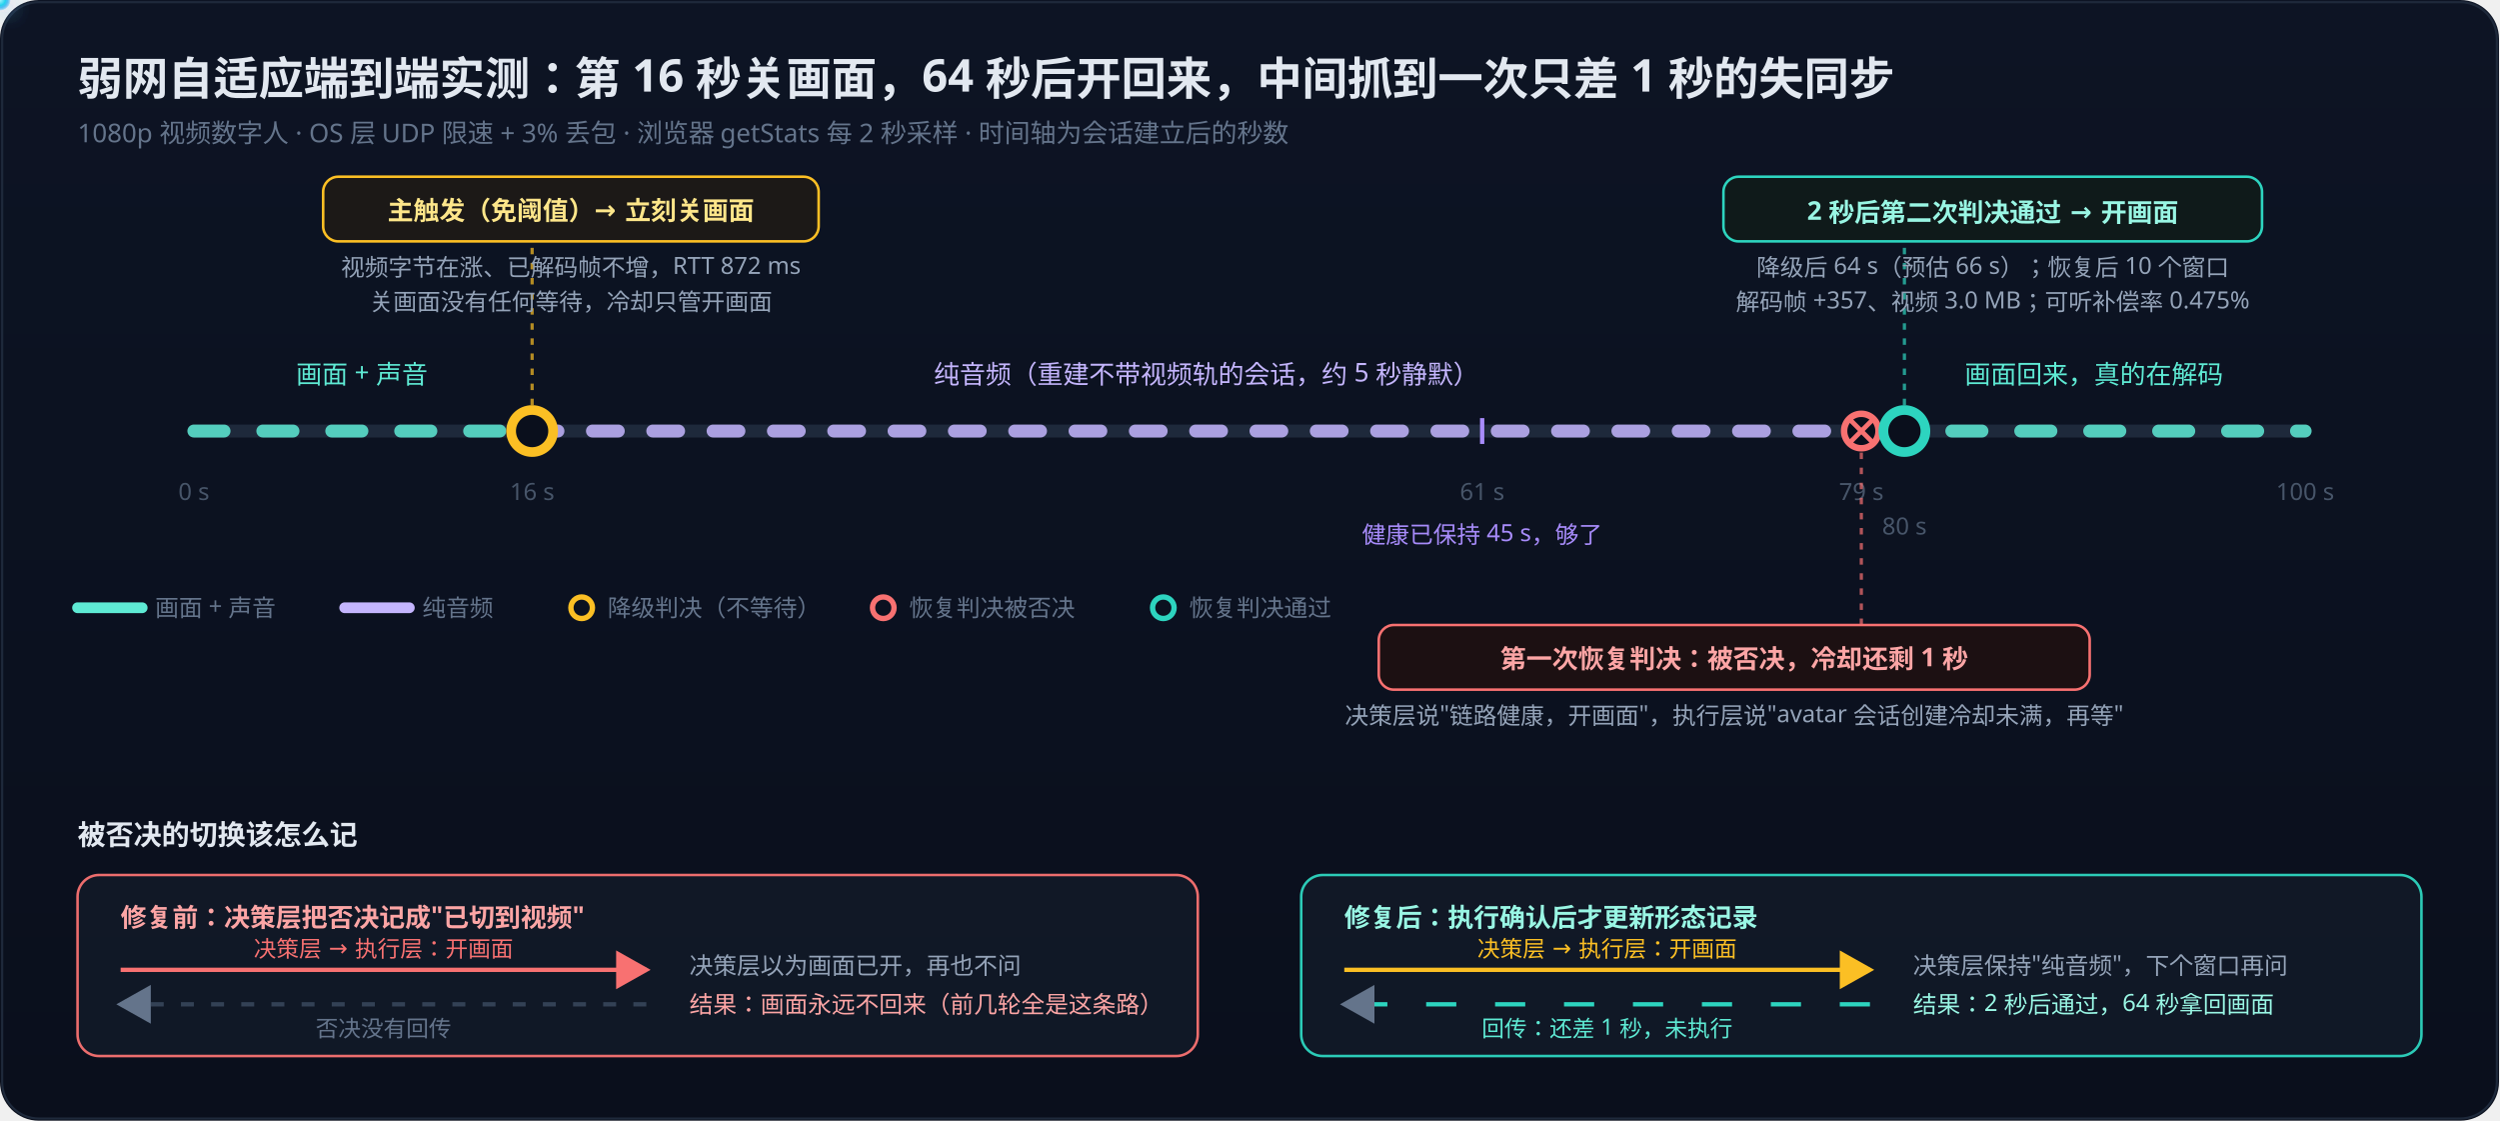
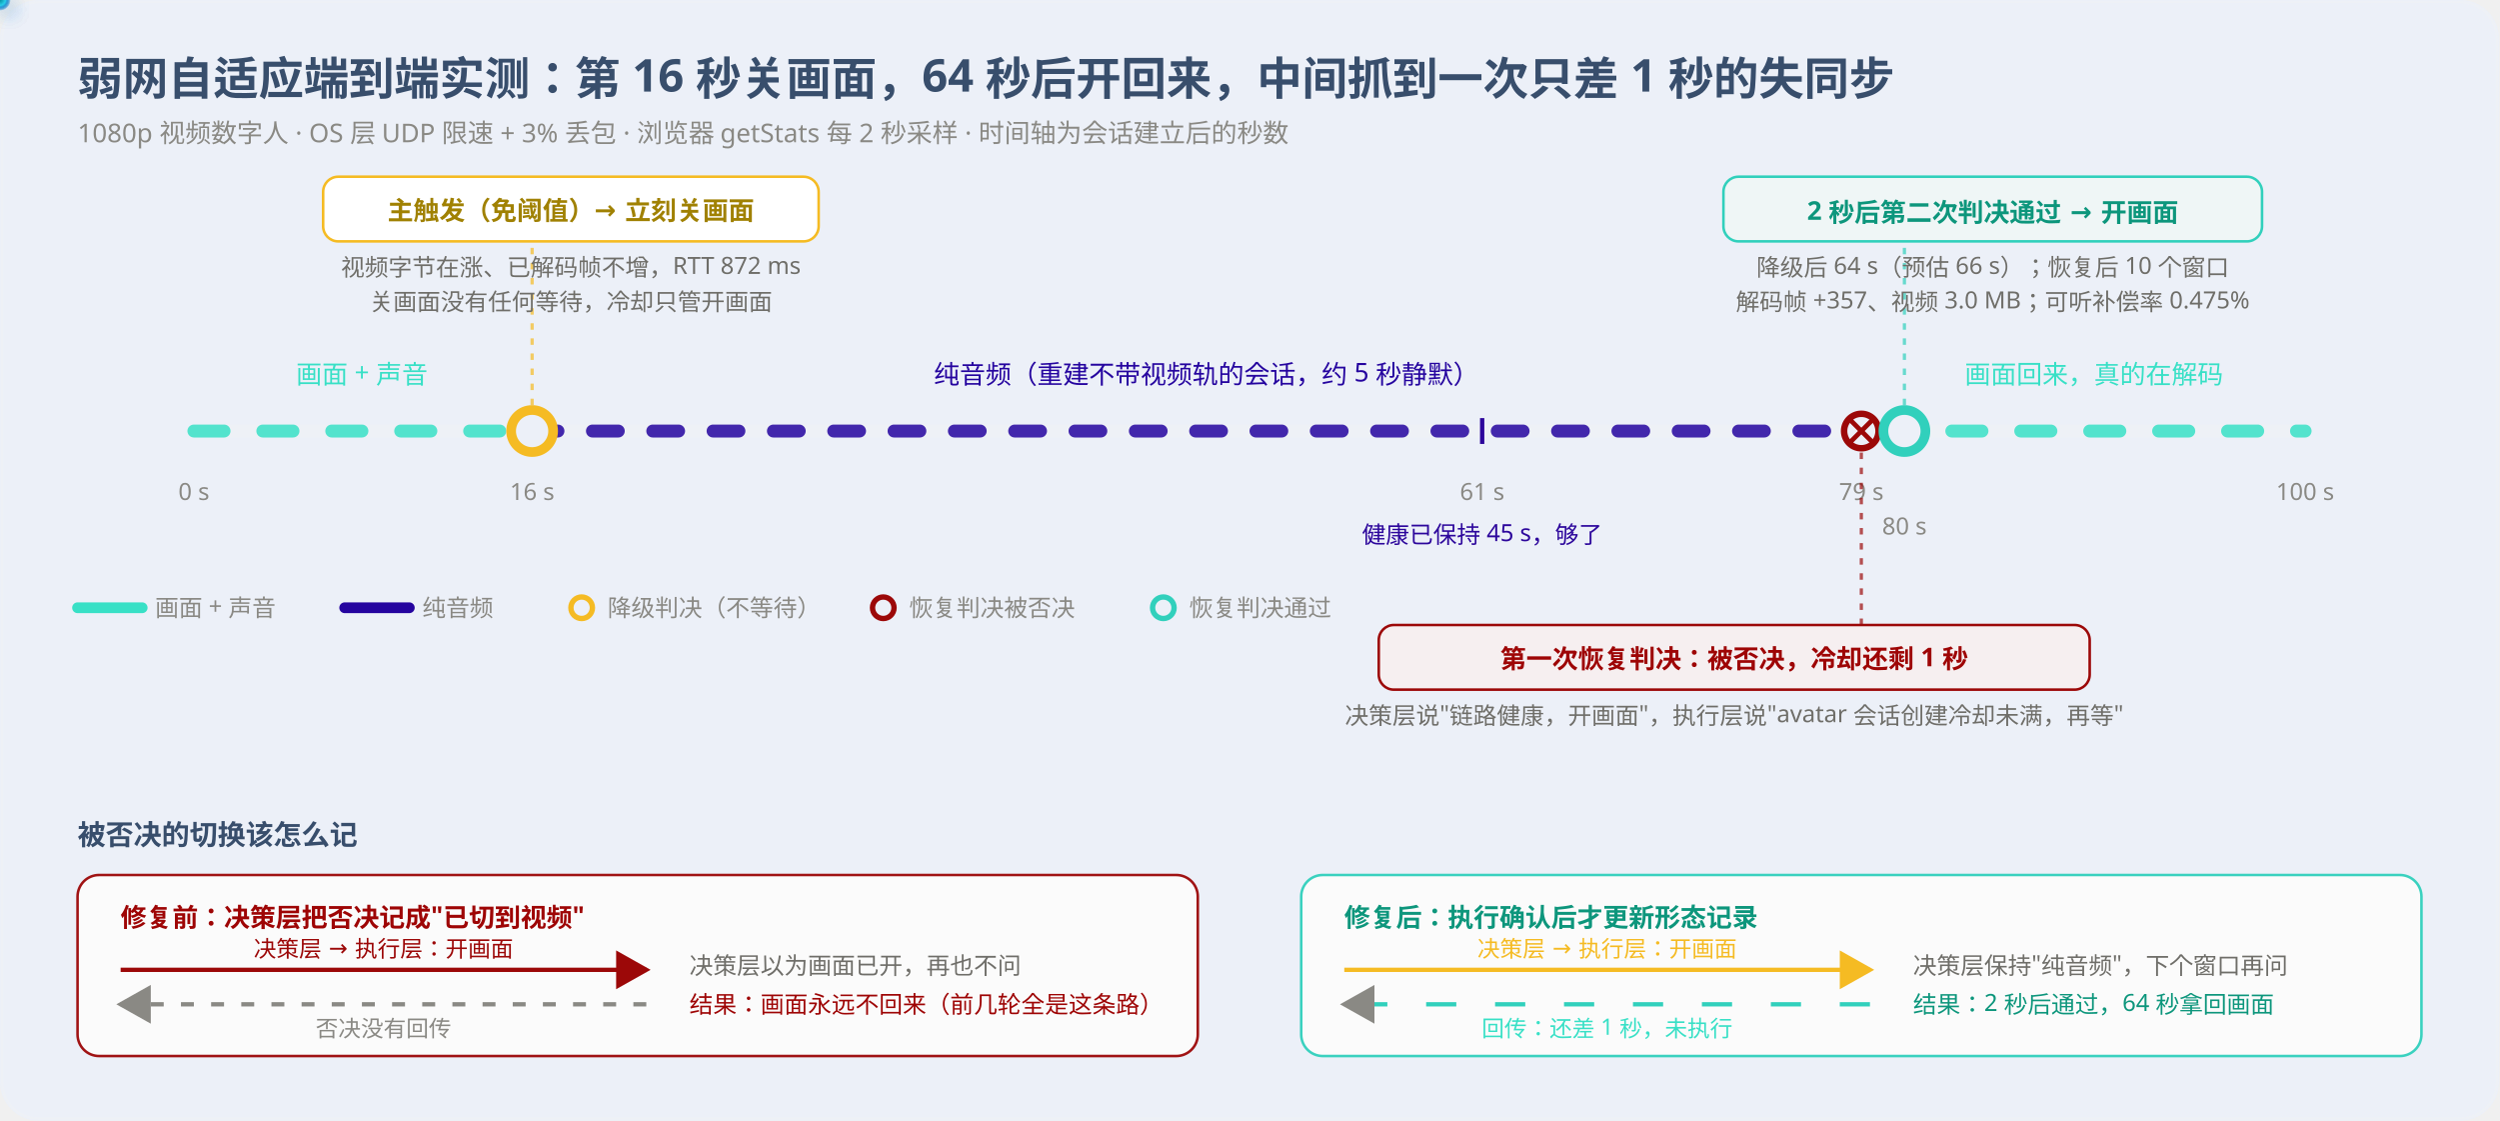
<svg xmlns="http://www.w3.org/2000/svg" width="1160" height="520" viewBox="0 0 1160 520" font-family="PingFang SC, Hiragino Sans GB, Microsoft YaHei, sans-serif">
  <defs>
    <linearGradient id="rtbg" x1="0" y1="0" x2="0" y2="1">
-       <stop offset="0" stop-color="#0d1424" />
-       <stop offset="1" stop-color="#0a0f1c" />
+       <stop offset="0" stop-color="#ecf0f8" />
+       <stop offset="1" stop-color="#ecf0f8" />
    </linearGradient>
    <linearGradient id="videoLine" x1="0" y1="0" x2="1" y2="0">
-       <stop offset="0" stop-color="#0f766e" />
-       <stop offset="1" stop-color="#2dd4bf" />
+       <stop offset="0" stop-color="#1ec7ba" />
+       <stop offset="1" stop-color="#31d0bc" />
    </linearGradient>
    <linearGradient id="audioLine" x1="0" y1="0" x2="1" y2="0">
-       <stop offset="0" stop-color="#6d28d9" />
-       <stop offset="1" stop-color="#a78bfa" />
+       <stop offset="0" stop-color="#6e2cd5" />
+       <stop offset="1" stop-color="#2d079c" />
    </linearGradient>
    <radialGradient id="pT" cx="0.5" cy="0.5" r="0.5">
-       <stop offset="0" stop-color="#a5f3fc" />
-       <stop offset="0.5" stop-color="#22d3ee" />
-       <stop offset="1" stop-color="#22d3ee" stop-opacity="0" />
+       <stop offset="0" stop-color="#058e9e" />
+       <stop offset="0.5" stop-color="#27cfe9" />
+       <stop offset="1" stop-color="#27cfe9" stop-opacity="0" />
    </radialGradient>
    <radialGradient id="pV" cx="0.5" cy="0.5" r="0.5">
-       <stop offset="0" stop-color="#ede9fe" />
-       <stop offset="0.5" stop-color="#a78bfa" />
-       <stop offset="1" stop-color="#a78bfa" stop-opacity="0" />
+       <stop offset="0" stop-color="#23079c" />
+       <stop offset="0.5" stop-color="#2d079c" />
+       <stop offset="1" stop-color="#2d079c" stop-opacity="0" />
    </radialGradient>
    <filter id="rtglow" x="-80%" y="-80%" width="260%" height="260%">
      <feGaussianBlur stdDeviation="5" result="b" />
      <feMerge>
        <feMergeNode in="b" />
        <feMergeNode in="SourceGraphic" />
      </feMerge>
    </filter>
    <marker id="mA" markerWidth="9" markerHeight="9" refX="7" refY="4.5" orient="auto">
-       <path d="M0,0 L8,4.5 L0,9 Z" fill="#fbbf24" />
+       <path d="M0,0 L8,4.5 L0,9 Z" fill="#f5bb23" />
    </marker>
    <marker id="mR" markerWidth="9" markerHeight="9" refX="7" refY="4.5" orient="auto">
-       <path d="M0,0 L8,4.5 L0,9 Z" fill="#f87171" />
+       <path d="M0,0 L8,4.5 L0,9 Z" fill="#9c0808" />
    </marker>
    <marker id="mG" markerWidth="9" markerHeight="9" refX="7" refY="4.5" orient="auto">
-       <path d="M0,0 L8,4.5 L0,9 Z" fill="#64748b" />
+       <path d="M0,0 L8,4.5 L0,9 Z" fill="#8a8984" />
    </marker>
  </defs>
  <style>
    @keyframes rtFlow { to { stroke-dashoffset: -64; } }
    @keyframes rtPulse { 0%,100% { r: 11; opacity: 0.9; } 50% { r: 22; opacity: 0.12; } }
    @keyframes rtBreathe { 0%,100% { opacity: 0.35; } 50% { opacity: 1; } }
    @keyframes rtShimmer { 0%,100% { opacity: 0.8; } 50% { opacity: 1; } }
    .rt-flow  { stroke-dasharray: 14 18; animation: rtFlow 1.4s linear infinite; }
    .rt-flowV { stroke-dasharray: 12 16; animation: rtFlow 1.8s linear infinite; }
    .rt-ring  { animation: rtPulse 2s ease-out infinite; }
    .rt-warn  { animation: rtBreathe 2.2s ease-in-out infinite; }
    .rt-live  { animation: rtShimmer 3.5s ease-in-out infinite; }
  </style>
  <rect width="1160" height="520" rx="18" fill="url(#rtbg)" />
-   <rect x="1" y="1" width="1158" height="518" rx="17" fill="none" stroke="#1e293b" stroke-width="1" />
-   <text x="36" y="44" font-size="21" font-weight="700" fill="#e2e8f0">弱网自适应端到端实测：第 16 秒关画面，64 秒后开回来，中间抓到一次只差 1 秒的失同步</text>
-   <text x="36" y="66" font-size="12" fill="#64748b">1080p 视频数字人 · OS 层 UDP 限速 + 3% 丢包 · 浏览器 getStats 每 2 秒采样 · 时间轴为会话建立后的秒数</text>
-   <line x1="90" y1="200" x2="1070" y2="200" stroke="#1e293b" stroke-width="6" stroke-linecap="round" />
+   <rect x="1" y="1" width="1158" height="518" rx="17" fill="none" stroke="#eef1f6" stroke-width="1" />
+   <text x="36" y="44" font-size="21" font-weight="700" fill="#384e6c">弱网自适应端到端实测：第 16 秒关画面，64 秒后开回来，中间抓到一次只差 1 秒的失同步</text>
+   <text x="36" y="66" font-size="12" fill="#8a8984">1080p 视频数字人 · OS 层 UDP 限速 + 3% 丢包 · 浏览器 getStats 每 2 秒采样 · 时间轴为会话建立后的秒数</text>
+   <line x1="90" y1="200" x2="1070" y2="200" stroke="#eef1f6" stroke-width="6" stroke-linecap="round" />
  <line x1="90" y1="200" x2="247" y2="200" stroke="url(#videoLine)" stroke-width="6" stroke-linecap="round" opacity="0.5" />
-   <line class="rt-flow" x1="90" y1="200" x2="247" y2="200" stroke="#5eead4" stroke-width="6" stroke-linecap="round" opacity="0.85" />
+   <line class="rt-flow" x1="90" y1="200" x2="247" y2="200" stroke="#38e0c6" stroke-width="6" stroke-linecap="round" opacity="0.85" />
  <circle r="5" fill="url(#pT)" filter="url(#rtglow)">
    <animateMotion dur="2.6s" repeatCount="indefinite" path="M 90 200 H 247" />
  </circle>
  <line x1="247" y1="200" x2="874" y2="200" stroke="url(#audioLine)" stroke-width="6" stroke-linecap="round" opacity="0.5" />
-   <line class="rt-flowV" x1="247" y1="200" x2="874" y2="200" stroke="#c4b5fd" stroke-width="6" stroke-linecap="round" opacity="0.85" />
+   <line class="rt-flowV" x1="247" y1="200" x2="874" y2="200" stroke="#25049f" stroke-width="6" stroke-linecap="round" opacity="0.85" />
  <circle r="5" fill="url(#pV)" filter="url(#rtglow)">
    <animateMotion dur="5.2s" repeatCount="indefinite" path="M 247 200 H 874" />
  </circle>
  <circle r="4" fill="url(#pV)" filter="url(#rtglow)">
    <animateMotion dur="5.2s" begin="2.6s" repeatCount="indefinite" path="M 247 200 H 874" />
  </circle>
  <line x1="874" y1="200" x2="1070" y2="200" stroke="url(#videoLine)" stroke-width="6" stroke-linecap="round" opacity="0.5" />
-   <line class="rt-flow" x1="874" y1="200" x2="1070" y2="200" stroke="#5eead4" stroke-width="6" stroke-linecap="round" opacity="0.85" />
+   <line class="rt-flow" x1="874" y1="200" x2="1070" y2="200" stroke="#38e0c6" stroke-width="6" stroke-linecap="round" opacity="0.85" />
  <circle r="5" fill="url(#pT)" filter="url(#rtglow)">
    <animateMotion dur="2.6s" repeatCount="indefinite" path="M 874 200 H 1070" />
  </circle>
-   <text x="168" y="178" font-size="12" fill="#5eead4" text-anchor="middle">画面 + 声音</text>
-   <text x="560" y="178" font-size="12" fill="#c4b5fd" text-anchor="middle">纯音频（重建不带视频轨的会话，约 5 秒静默）</text>
-   <text x="972" y="178" font-size="12" fill="#5eead4" text-anchor="middle">画面回来，真的在解码</text>
-   <g font-size="11" fill="#475569" text-anchor="middle">
+   <text x="168" y="178" font-size="12" fill="#38e0c6" text-anchor="middle">画面 + 声音</text>
+   <text x="560" y="178" font-size="12" fill="#25049f" text-anchor="middle">纯音频（重建不带视频轨的会话，约 5 秒静默）</text>
+   <text x="972" y="178" font-size="12" fill="#38e0c6" text-anchor="middle">画面回来，真的在解码</text>
+   <g font-size="11" fill="#8a8984" text-anchor="middle">
    <text x="90" y="232">0 s</text>
    <text x="247" y="232">16 s</text>
    <text x="688" y="232">61 s</text>
    <text x="864" y="232">79 s</text>
    <text x="884" y="248">80 s</text>
    <text x="1070" y="232">100 s</text>
  </g>
-   <circle cx="247" cy="200" r="9" fill="#0a0f1c" stroke="#fbbf24" stroke-width="3" />
-   <circle class="rt-ring" cx="247" cy="200" r="11" fill="none" stroke="#fbbf24" stroke-width="2" />
-   <line x1="247" y1="188" x2="247" y2="112" stroke="#fbbf24" stroke-width="1.5" stroke-dasharray="3 4" opacity="0.7" />
-   <rect x="150" y="82" width="230" height="30" rx="7" fill="#1c1917" stroke="#fbbf24" stroke-width="1.2" />
-   <text x="265" y="102" font-size="12" font-weight="700" fill="#fde68a" text-anchor="middle">主触发（免阈值）→ 立刻关画面</text>
-   <text x="265" y="128" font-size="11" fill="#94a3b8" text-anchor="middle">视频字节在涨、已解码帧不增，RTT 872 ms</text>
-   <text x="265" y="144" font-size="11" fill="#94a3b8" text-anchor="middle">关画面没有任何等待，冷却只管开画面</text>
-   <line x1="688" y1="194" x2="688" y2="206" stroke="#a78bfa" stroke-width="2" />
-   <text x="688" y="252" font-size="11" fill="#a78bfa" text-anchor="middle">健康已保持 45 s，够了</text>
-   <circle cx="864" cy="200" r="8" fill="#0a0f1c" stroke="#f87171" stroke-width="3" />
+   <circle cx="247" cy="200" r="9" fill="#ecf0f8" stroke="#f5bb23" stroke-width="3" />
+   <circle class="rt-ring" cx="247" cy="200" r="11" fill="none" stroke="#f5bb23" stroke-width="2" />
+   <line x1="247" y1="188" x2="247" y2="112" stroke="#f5bb23" stroke-width="1.5" stroke-dasharray="3 4" opacity="0.7" />
+   <rect x="150" y="82" width="230" height="30" rx="7" fill="#ffffff" stroke="#f5bb23" stroke-width="1.2" />
+   <text x="265" y="102" font-size="12" font-weight="700" fill="#a08103" text-anchor="middle">主触发（免阈值）→ 立刻关画面</text>
+   <text x="265" y="128" font-size="11" fill="#6f6e69" text-anchor="middle">视频字节在涨、已解码帧不增，RTT 872 ms</text>
+   <text x="265" y="144" font-size="11" fill="#6f6e69" text-anchor="middle">关画面没有任何等待，冷却只管开画面</text>
+   <line x1="688" y1="194" x2="688" y2="206" stroke="#2d079c" stroke-width="2" />
+   <text x="688" y="252" font-size="11" fill="#2d079c" text-anchor="middle">健康已保持 45 s，够了</text>
+   <circle cx="864" cy="200" r="8" fill="#ecf0f8" stroke="#9c0808" stroke-width="3" />
  <g class="rt-warn">
-     <line x1="859" y1="195" x2="869" y2="205" stroke="#f87171" stroke-width="2.2" />
-     <line x1="869" y1="195" x2="859" y2="205" stroke="#f87171" stroke-width="2.2" />
+     <line x1="859" y1="195" x2="869" y2="205" stroke="#9c0808" stroke-width="2.2" />
+     <line x1="869" y1="195" x2="859" y2="205" stroke="#9c0808" stroke-width="2.2" />
  </g>
-   <line x1="864" y1="210" x2="864" y2="290" stroke="#f87171" stroke-width="1.5" stroke-dasharray="3 4" opacity="0.7" />
-   <rect x="640" y="290" width="330" height="30" rx="7" fill="#1c1012" stroke="#f87171" stroke-width="1.2" />
-   <text x="805" y="310" font-size="12" font-weight="700" fill="#fca5a5" text-anchor="middle">第一次恢复判决：被否决，冷却还剩 1 秒</text>
-   <text x="805" y="336" font-size="11" fill="#94a3b8" text-anchor="middle">决策层说"链路健康，开画面"，执行层说"avatar 会话创建冷却未满，再等"</text>
-   <circle cx="884" cy="200" r="9" fill="#0a0f1c" stroke="#2dd4bf" stroke-width="3" />
-   <circle class="rt-ring" cx="884" cy="200" r="11" fill="none" stroke="#2dd4bf" stroke-width="2" />
-   <line x1="884" y1="188" x2="884" y2="112" stroke="#2dd4bf" stroke-width="1.5" stroke-dasharray="3 4" opacity="0.7" />
-   <rect x="800" y="82" width="250" height="30" rx="7" fill="#0f1a1a" stroke="#2dd4bf" stroke-width="1.2" />
-   <text x="925" y="102" font-size="12" font-weight="700" fill="#99f6e4" text-anchor="middle">2 秒后第二次判决通过 → 开画面</text>
-   <text x="925" y="128" font-size="11" fill="#94a3b8" text-anchor="middle">降级后 64 s（预估 66 s）；恢复后 10 个窗口</text>
-   <text x="925" y="144" font-size="11" fill="#94a3b8" text-anchor="middle">解码帧 +357、视频 3.0 MB；可听补偿率 0.475%</text>
-   <text x="36" y="392" font-size="13" font-weight="700" fill="#e2e8f0">被否决的切换该怎么记</text>
-   <rect x="36" y="406" width="520" height="84" rx="10" fill="#111827" stroke="#f87171" stroke-width="1.2" opacity="0.95" />
-   <text x="56" y="430" font-size="12" font-weight="700" fill="#fca5a5">修复前：决策层把否决记成"已切到视频"</text>
-   <line x1="56" y1="450" x2="300" y2="450" stroke="#f87171" stroke-width="2" marker-end="url(#mR)" />
-   <text x="178" y="444" font-size="10.5" fill="#f87171" text-anchor="middle">决策层 → 执行层：开画面</text>
-   <line x1="300" y1="466" x2="56" y2="466" stroke="#334155" stroke-width="2" stroke-dasharray="6 8" marker-end="url(#mG)" />
-   <text x="178" y="481" font-size="10.5" fill="#64748b" text-anchor="middle">否决没有回传</text>
-   <text x="320" y="452" font-size="11" fill="#94a3b8">决策层以为画面已开，再也不问</text>
-   <text x="320" y="470" font-size="11" fill="#fca5a5">结果：画面永远不回来（前几轮全是这条路）</text>
-   <rect x="604" y="406" width="520" height="84" rx="10" fill="#111827" stroke="#2dd4bf" stroke-width="1.2" opacity="0.95" />
-   <text x="624" y="430" font-size="12" font-weight="700" fill="#99f6e4">修复后：执行确认后才更新形态记录</text>
-   <line x1="624" y1="450" x2="868" y2="450" stroke="#fbbf24" stroke-width="2" marker-end="url(#mA)" />
-   <text x="746" y="444" font-size="10.5" fill="#fbbf24" text-anchor="middle">决策层 → 执行层：开画面</text>
-   <line class="rt-flow" x1="868" y1="466" x2="624" y2="466" stroke="#2dd4bf" stroke-width="2" marker-end="url(#mG)" />
-   <text x="746" y="481" font-size="10.5" fill="#5eead4" text-anchor="middle">回传：还差 1 秒，未执行</text>
-   <text x="888" y="452" font-size="11" fill="#94a3b8">决策层保持"纯音频"，下个窗口再问</text>
-   <text x="888" y="470" font-size="11" fill="#99f6e4">结果：2 秒后通过，64 秒拿回画面</text>
-   <g font-size="11" fill="#64748b">
-     <line x1="36" y1="282" x2="66" y2="282" stroke="#5eead4" stroke-width="5" stroke-linecap="round" />
+   <line x1="864" y1="210" x2="864" y2="290" stroke="#9c0808" stroke-width="1.5" stroke-dasharray="3 4" opacity="0.7" />
+   <rect x="640" y="290" width="330" height="30" rx="7" fill="#f6eff0" stroke="#9c0808" stroke-width="1.2" />
+   <text x="805" y="310" font-size="12" font-weight="700" fill="#9e0505" text-anchor="middle">第一次恢复判决：被否决，冷却还剩 1 秒</text>
+   <text x="805" y="336" font-size="11" fill="#6f6e69" text-anchor="middle">决策层说"链路健康，开画面"，执行层说"avatar 会话创建冷却未满，再等"</text>
+   <circle cx="884" cy="200" r="9" fill="#ecf0f8" stroke="#31d0bc" stroke-width="3" />
+   <circle class="rt-ring" cx="884" cy="200" r="11" fill="none" stroke="#31d0bc" stroke-width="2" />
+   <line x1="884" y1="188" x2="884" y2="112" stroke="#31d0bc" stroke-width="1.5" stroke-dasharray="3 4" opacity="0.7" />
+   <rect x="800" y="82" width="250" height="30" rx="7" fill="#eff6f6" stroke="#31d0bc" stroke-width="1.2" />
+   <text x="925" y="102" font-size="12" font-weight="700" fill="#0d967c" text-anchor="middle">2 秒后第二次判决通过 → 开画面</text>
+   <text x="925" y="128" font-size="11" fill="#6f6e69" text-anchor="middle">降级后 64 s（预估 66 s）；恢复后 10 个窗口</text>
+   <text x="925" y="144" font-size="11" fill="#6f6e69" text-anchor="middle">解码帧 +357、视频 3.0 MB；可听补偿率 0.475%</text>
+   <text x="36" y="392" font-size="13" font-weight="700" fill="#384e6c">被否决的切换该怎么记</text>
+   <rect x="36" y="406" width="520" height="84" rx="10" fill="#fcfcfb" stroke="#9c0808" stroke-width="1.2" opacity="0.95" />
+   <text x="56" y="430" font-size="12" font-weight="700" fill="#9e0505">修复前：决策层把否决记成"已切到视频"</text>
+   <line x1="56" y1="450" x2="300" y2="450" stroke="#9c0808" stroke-width="2" marker-end="url(#mR)" />
+   <text x="178" y="444" font-size="10.5" fill="#9c0808" text-anchor="middle">决策层 → 执行层：开画面</text>
+   <line x1="300" y1="466" x2="56" y2="466" stroke="#8a8984" stroke-width="2" stroke-dasharray="6 8" marker-end="url(#mG)" />
+   <text x="178" y="481" font-size="10.5" fill="#8a8984" text-anchor="middle">否决没有回传</text>
+   <text x="320" y="452" font-size="11" fill="#6f6e69">决策层以为画面已开，再也不问</text>
+   <text x="320" y="470" font-size="11" fill="#9e0505">结果：画面永远不回来（前几轮全是这条路）</text>
+   <rect x="604" y="406" width="520" height="84" rx="10" fill="#fcfcfb" stroke="#31d0bc" stroke-width="1.2" opacity="0.95" />
+   <text x="624" y="430" font-size="12" font-weight="700" fill="#0d967c">修复后：执行确认后才更新形态记录</text>
+   <line x1="624" y1="450" x2="868" y2="450" stroke="#f5bb23" stroke-width="2" marker-end="url(#mA)" />
+   <text x="746" y="444" font-size="10.5" fill="#f5bb23" text-anchor="middle">决策层 → 执行层：开画面</text>
+   <line class="rt-flow" x1="868" y1="466" x2="624" y2="466" stroke="#31d0bc" stroke-width="2" marker-end="url(#mG)" />
+   <text x="746" y="481" font-size="10.5" fill="#38e0c6" text-anchor="middle">回传：还差 1 秒，未执行</text>
+   <text x="888" y="452" font-size="11" fill="#6f6e69">决策层保持"纯音频"，下个窗口再问</text>
+   <text x="888" y="470" font-size="11" fill="#0d967c">结果：2 秒后通过，64 秒拿回画面</text>
+   <g font-size="11" fill="#8a8984">
+     <line x1="36" y1="282" x2="66" y2="282" stroke="#38e0c6" stroke-width="5" stroke-linecap="round" />
    <text x="72" y="286">画面 + 声音</text>
-     <line x1="160" y1="282" x2="190" y2="282" stroke="#c4b5fd" stroke-width="5" stroke-linecap="round" />
+     <line x1="160" y1="282" x2="190" y2="282" stroke="#25049f" stroke-width="5" stroke-linecap="round" />
    <text x="196" y="286">纯音频</text>
-     <circle cx="270" cy="282" r="5" fill="none" stroke="#fbbf24" stroke-width="2.5" />
+     <circle cx="270" cy="282" r="5" fill="none" stroke="#f5bb23" stroke-width="2.5" />
    <text x="282" y="286">降级判决（不等待）</text>
-     <circle cx="410" cy="282" r="5" fill="none" stroke="#f87171" stroke-width="2.5" />
+     <circle cx="410" cy="282" r="5" fill="none" stroke="#9c0808" stroke-width="2.5" />
    <text x="422" y="286">恢复判决被否决</text>
-     <circle cx="540" cy="282" r="5" fill="none" stroke="#2dd4bf" stroke-width="2.5" />
+     <circle cx="540" cy="282" r="5" fill="none" stroke="#31d0bc" stroke-width="2.5" />
    <text x="552" y="286">恢复判决通过</text>
  </g>
</svg>
